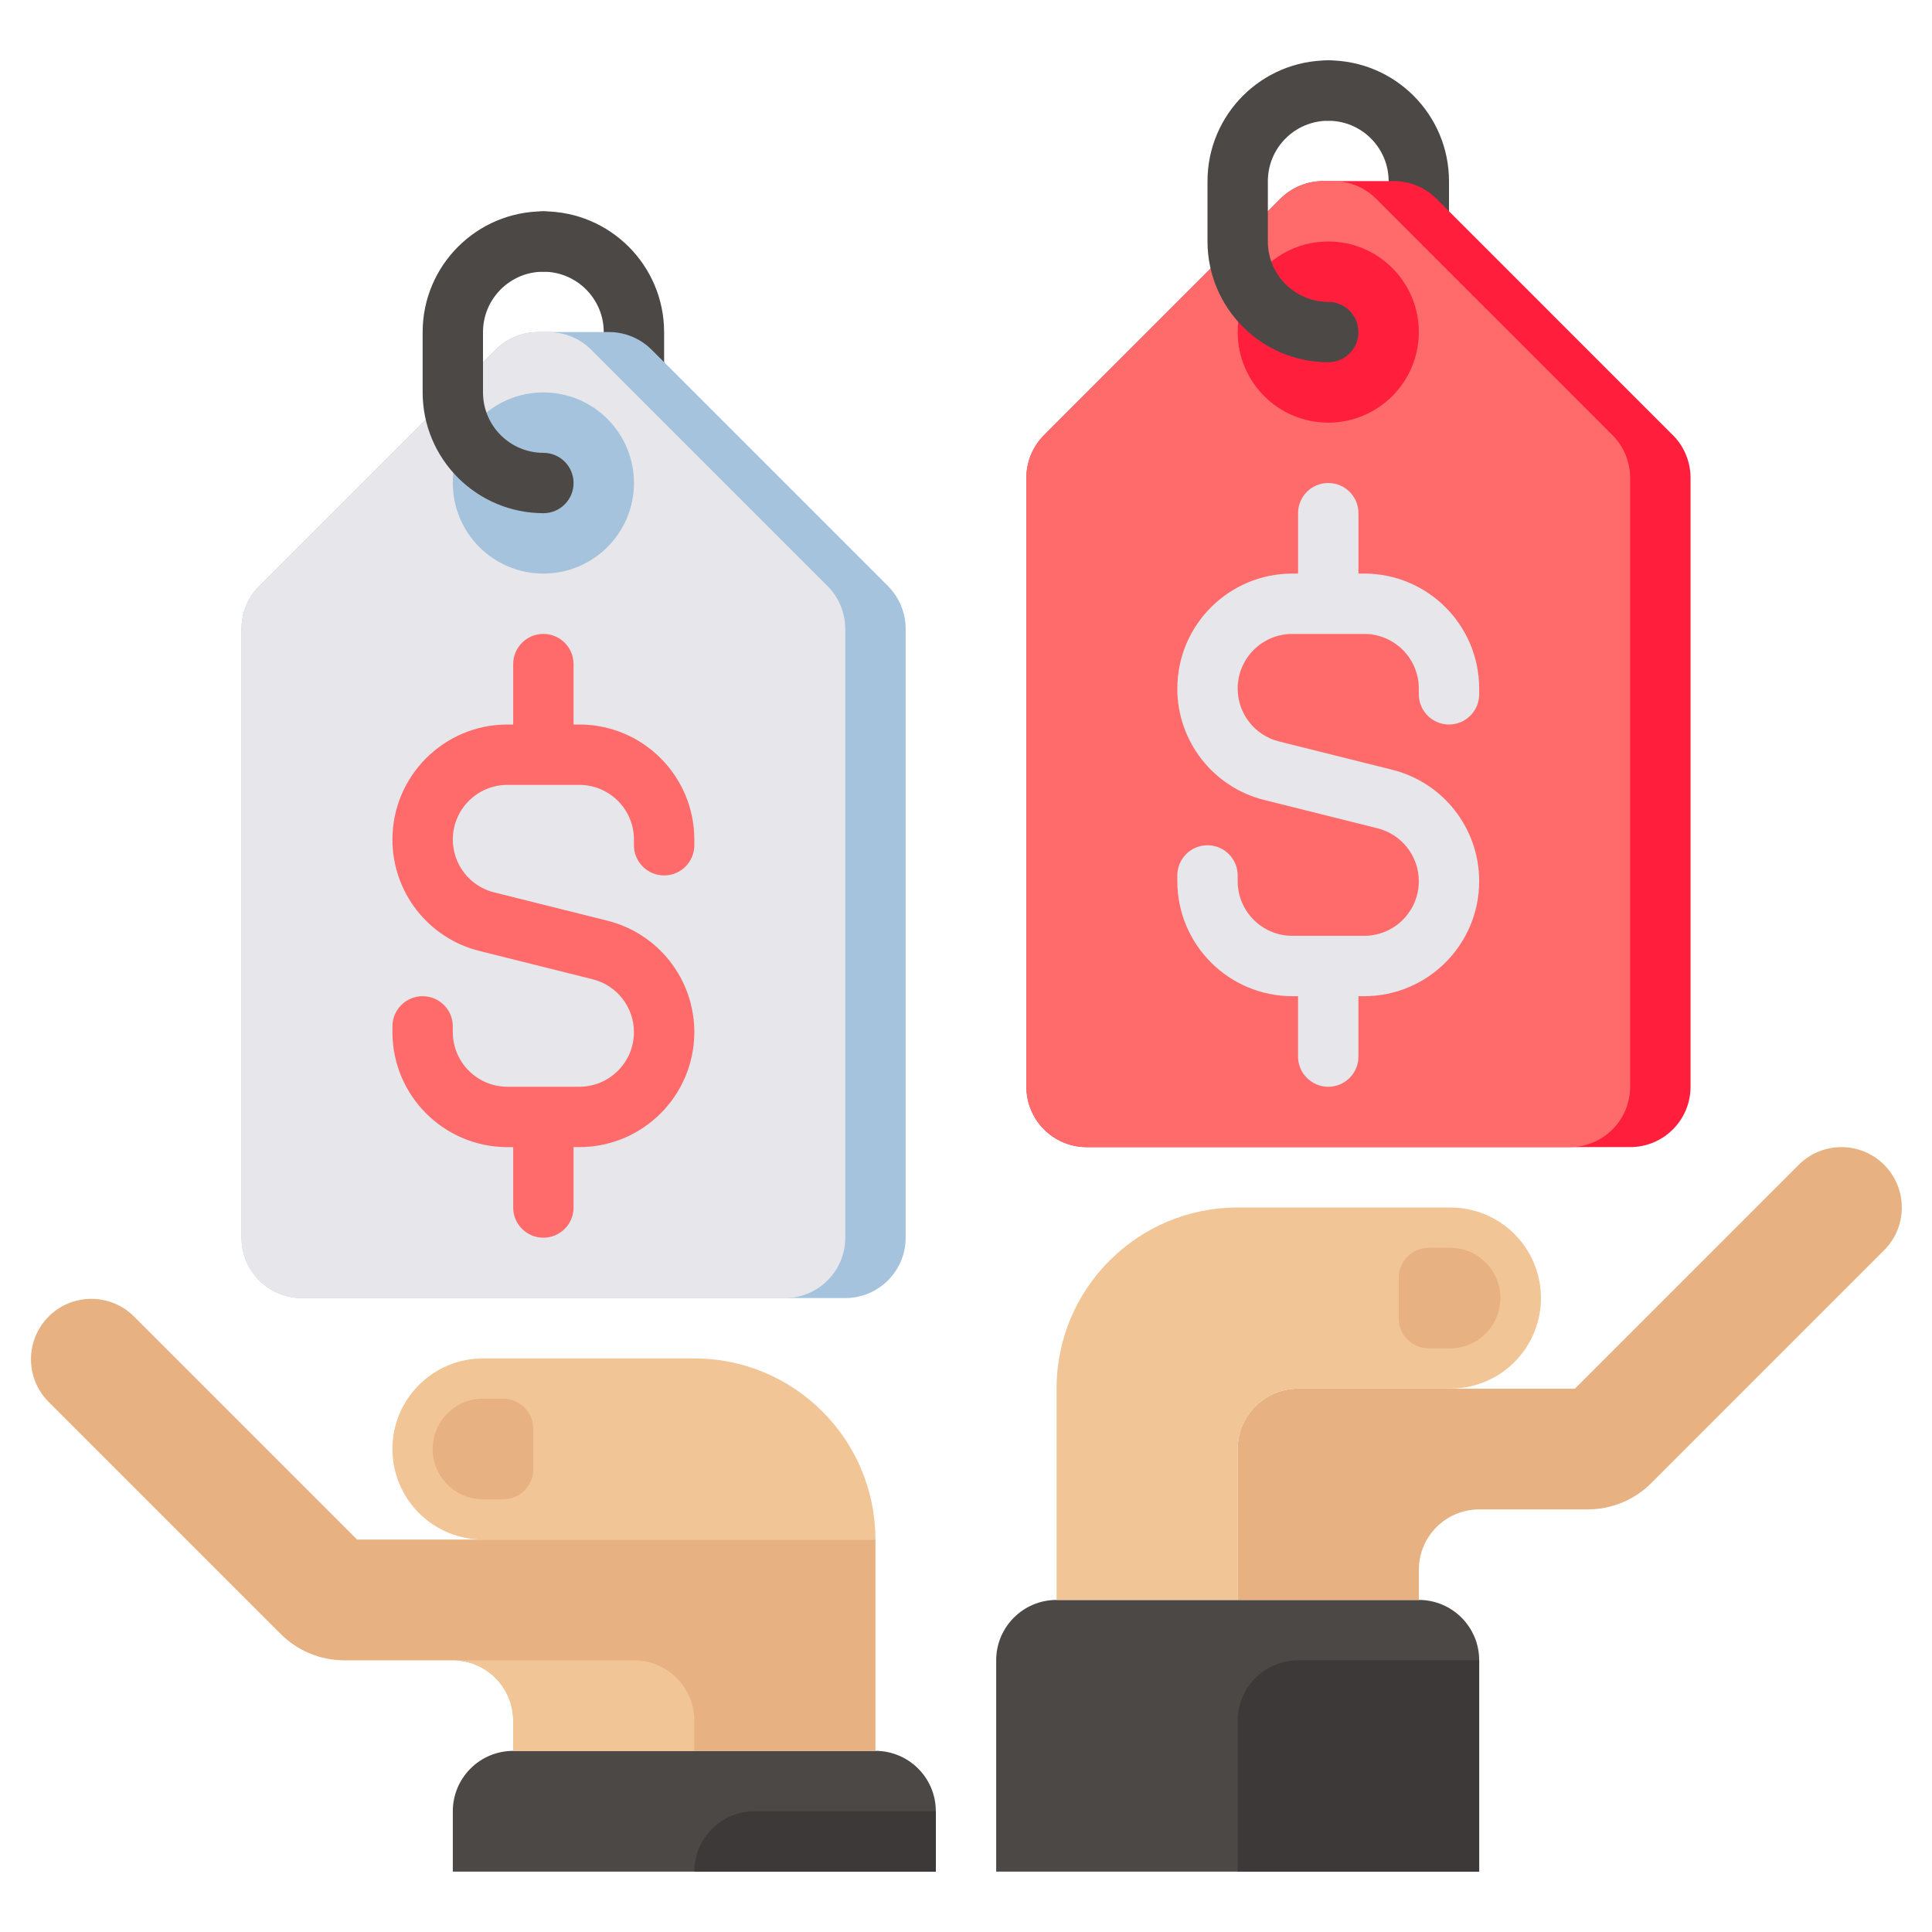
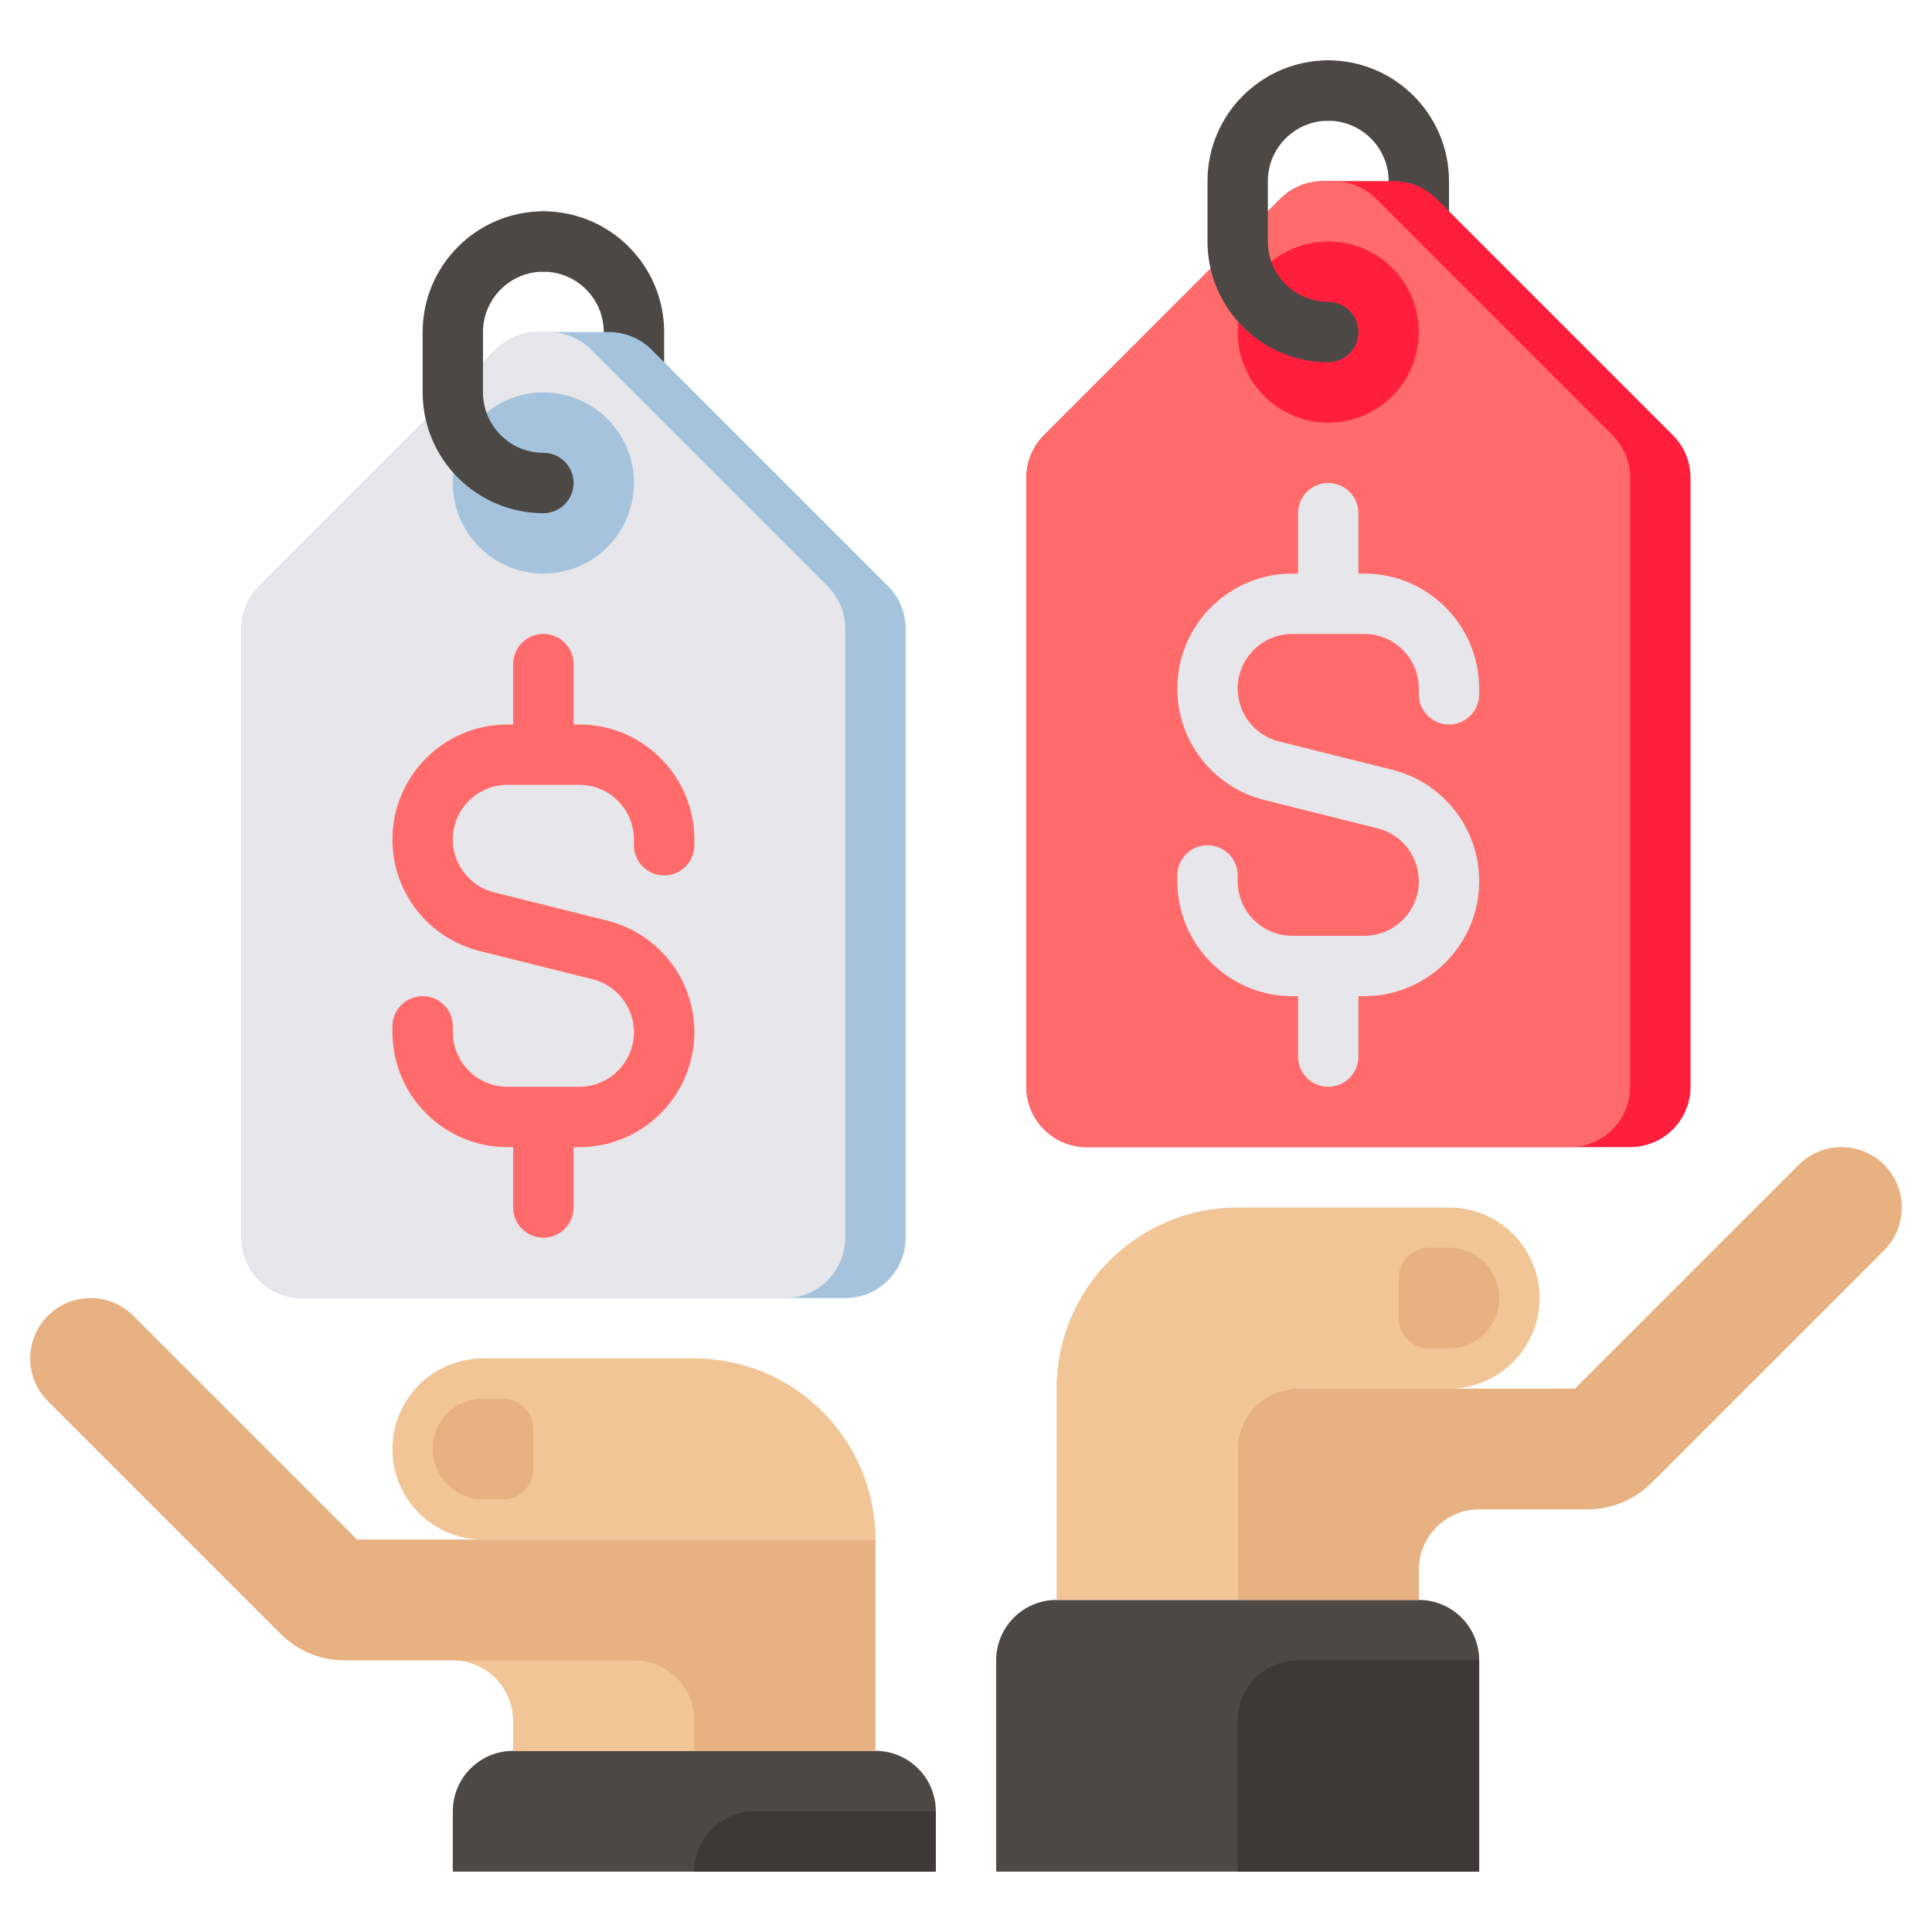
- <svg xmlns="http://www.w3.org/2000/svg" width="90" height="90" fill="none">
-   <path d="M25.313 23.906a1.406 1.406 0 010-2.812 2.816 2.816 0 002.812-2.813V15.47a2.816 2.816 0 00-2.813-2.813 1.406 1.406 0 010-2.812 5.631 5.631 0 015.625 5.625v2.812a5.631 5.631 0 01-5.625 5.625z" fill="#4C4846" />
-   <path d="M41.365 27.301L30.356 16.292a2.812 2.812 0 00-1.989-.824h-3.295c-.746 0-1.461.297-1.989.824L12.075 27.301a2.813 2.813 0 00-.824 1.989v28.366a2.813 2.813 0 002.813 2.813h25.312a2.813 2.813 0 002.813-2.813V29.29c0-.746-.297-1.461-.824-1.989z" fill="#A5C3DC" />
-   <path d="M11.25 29.29v28.367a2.812 2.812 0 002.813 2.813h22.5a2.812 2.812 0 002.812-2.813V29.291c0-.746-.296-1.462-.824-1.99L27.543 16.294a2.812 2.812 0 00-1.99-.823h-.482c-.745 0-1.46.296-1.989.823L12.075 27.302a2.813 2.813 0 00-.824 1.989z" fill="#E6E6EB" />
-   <path d="M25.313 26.719a4.219 4.219 0 100-8.438 4.219 4.219 0 000 8.438z" fill="#A5C3DC" />
-   <path d="M30.938 40.781c.776 0 1.406-.63 1.406-1.406v-.27a5.36 5.36 0 00-5.355-5.355h-.27v-2.813a1.406 1.406 0 00-2.813 0v2.813h-.27a5.36 5.36 0 00-5.355 5.355 5.347 5.347 0 004.056 5.195l5.269 1.317a2.539 2.539 0 011.925 2.466 2.545 2.545 0 01-2.542 2.542h-3.353a2.545 2.545 0 01-2.542-2.542v-.27a1.406 1.406 0 00-2.813 0v.27a5.36 5.36 0 005.355 5.355h.27v2.812a1.406 1.406 0 002.813 0v-2.813h.27a5.36 5.36 0 005.355-5.354 5.347 5.347 0 00-4.056-5.195l-5.269-1.317a2.539 2.539 0 01-1.925-2.466 2.545 2.545 0 012.542-2.542h3.353a2.545 2.545 0 012.542 2.542v.27c0 .777.63 1.406 1.407 1.406z" fill="#FF6B6B" />
-   <path d="M66.094 74.531H49.219a2.813 2.813 0 00-2.813 2.813v9.844h22.5v-9.844a2.812 2.812 0 00-2.812-2.813z" fill="#4C4846" />
-   <path d="M68.906 77.344H60.47a2.812 2.812 0 00-2.813 2.812v7.031h11.25v-9.843z" fill="#3D3938" />
-   <path d="M67.5 56.25h-9.844a8.437 8.437 0 00-8.437 8.438v9.843h8.437V67.5a2.812 2.812 0 012.813-2.813H67.5a4.219 4.219 0 100-8.437z" fill="#F1C596" />
-   <path d="M87.77 54.261a2.812 2.812 0 00-3.977 0L73.365 64.689H60.47a2.813 2.813 0 00-2.813 2.812v7.031h8.438v-1.406a2.813 2.813 0 012.812-2.812h5.043a4.19 4.19 0 002.983-1.236L87.77 58.239a2.812 2.812 0 000-3.977z" fill="#E8B181" />
-   <path d="M67.5 62.812h-.937c-.777 0-1.407-.63-1.407-1.406v-1.875c0-.776.63-1.406 1.407-1.406h.937a2.344 2.344 0 110 4.687z" fill="#E8B181" />
-   <path d="M40.781 81.563H23.906a2.812 2.812 0 00-2.812 2.812v2.813h22.5v-2.813a2.812 2.812 0 00-2.813-2.813z" fill="#4C4846" />
-   <path d="M43.594 84.375h-8.438a2.812 2.812 0 00-2.812 2.813h11.25v-2.813z" fill="#3D3938" />
-   <path d="M22.5 63.281h9.844a8.438 8.438 0 018.437 8.438H22.5a4.219 4.219 0 110-8.438z" fill="#F1C596" />
-   <path d="M22.5 69.844h.938c.776 0 1.406-.63 1.406-1.407v-1.875c0-.776-.63-1.406-1.407-1.406H22.5a2.344 2.344 0 000 4.688z" fill="#E8B181" />
-   <path d="M16.634 71.719L6.208 61.293A2.813 2.813 0 002.23 65.27l10.838 10.838a4.19 4.19 0 002.983 1.236h5.043a2.813 2.813 0 012.812 2.812v1.407h16.875v-9.844H16.634z" fill="#E8B181" />
-   <path d="M21.094 77.344a2.812 2.812 0 012.812 2.812v1.406h8.438v-1.406a2.812 2.812 0 00-2.813-2.812h-8.437z" fill="#F1C596" />
-   <path d="M25.313 23.906a5.631 5.631 0 01-5.625-5.625V15.47a5.631 5.631 0 015.625-5.625 1.406 1.406 0 010 2.812A2.816 2.816 0 0022.5 15.47v2.812a2.816 2.816 0 002.813 2.813 1.406 1.406 0 010 2.812zM61.875 16.875a1.406 1.406 0 010-2.813 2.816 2.816 0 002.813-2.812V8.437a2.816 2.816 0 00-2.813-2.812 1.406 1.406 0 010-2.813A5.631 5.631 0 0167.5 8.439v2.812a5.631 5.631 0 01-5.625 5.625z" fill="#4C4846" />
-   <path d="M77.927 20.27L66.918 9.26a2.812 2.812 0 00-1.988-.824h-3.295c-.746 0-1.462.297-1.99.824L48.638 20.27a2.813 2.813 0 00-.824 1.988v28.367a2.813 2.813 0 002.813 2.812h25.313a2.813 2.813 0 002.812-2.812V22.259c0-.746-.297-1.462-.824-1.99z" fill="#FF1F3D" />
-   <path d="M47.813 22.26v28.366a2.812 2.812 0 002.812 2.812h22.5a2.812 2.812 0 002.813-2.812V22.259c0-.745-.297-1.46-.824-1.988L64.105 9.26a2.812 2.812 0 00-1.989-.823h-.482c-.746 0-1.461.297-1.989.824L48.636 20.27a2.813 2.813 0 00-.824 1.988z" fill="#FF6B6B" />
-   <path d="M61.875 19.688a4.219 4.219 0 100-8.438 4.219 4.219 0 000 8.438z" fill="#FF1F3D" />
-   <path d="M67.5 33.75c.777 0 1.406-.63 1.406-1.406v-.27a5.36 5.36 0 00-5.354-5.355h-.27v-2.813a1.406 1.406 0 00-2.813 0v2.813h-.27a5.36 5.36 0 00-5.355 5.354 5.347 5.347 0 004.056 5.195l5.268 1.317a2.539 2.539 0 011.926 2.467 2.545 2.545 0 01-2.542 2.542h-3.354a2.545 2.545 0 01-2.542-2.542v-.27a1.406 1.406 0 00-2.812 0v.27a5.36 5.36 0 005.354 5.354h.27v2.813a1.406 1.406 0 002.813 0v-2.813h.27a5.36 5.36 0 005.355-5.354 5.347 5.347 0 00-4.056-5.195l-5.268-1.317a2.539 2.539 0 01-1.926-2.467 2.545 2.545 0 012.542-2.542h3.354a2.545 2.545 0 012.542 2.542v.27c0 .777.63 1.407 1.406 1.407z" fill="#E6E6EB" />
-   <path d="M61.875 16.875a5.631 5.631 0 01-5.625-5.625V8.437a5.631 5.631 0 015.625-5.624 1.406 1.406 0 010 2.812 2.816 2.816 0 00-2.813 2.813v2.812a2.816 2.816 0 002.813 2.813 1.406 1.406 0 010 2.812z" fill="#4C4846" />
+ <svg xmlns="http://www.w3.org/2000/svg" width="90" height="90" viewBox="0 0 90 90" fill="none">
+   <path d="M25.312 23.906C24.536 23.906 23.906 23.277 23.906 22.5C23.906 21.723 24.536 21.094 25.312 21.094C26.863 21.094 28.125 19.832 28.125 18.281V15.469C28.125 13.918 26.863 12.656 25.312 12.656C24.536 12.656 23.906 12.027 23.906 11.25C23.906 10.473 24.536 9.844 25.312 9.844C28.414 9.844 30.938 12.367 30.938 15.469V18.281C30.938 21.383 28.414 23.906 25.312 23.906Z" fill="#4C4846" />
+   <path d="M41.365 27.301L30.356 16.292C29.829 15.765 29.113 15.469 28.367 15.469H25.072C24.326 15.469 23.611 15.765 23.083 16.292L12.075 27.301C11.547 27.829 11.251 28.544 11.251 29.29V57.656C11.251 59.21 12.51 60.469 14.063 60.469H39.376C40.929 60.469 42.188 59.21 42.188 57.656V29.29C42.188 28.544 41.892 27.829 41.365 27.301Z" fill="#A5C3DC" />
+   <path d="M11.25 29.291V57.657C11.25 59.21 12.509 60.469 14.062 60.469H36.562C38.116 60.469 39.375 59.21 39.375 57.657V29.291C39.375 28.545 39.079 27.829 38.551 27.302L27.543 16.293C27.015 15.766 26.3 15.47 25.554 15.47H25.071C24.326 15.47 23.61 15.766 23.082 16.293L12.074 27.302C11.546 27.829 11.25 28.545 11.25 29.291Z" fill="#E6E6EB" />
+   <path d="M25.312 26.719C27.642 26.719 29.531 24.83 29.531 22.5C29.531 20.17 27.642 18.281 25.312 18.281C22.983 18.281 21.094 20.17 21.094 22.5C21.094 24.83 22.983 26.719 25.312 26.719Z" fill="#A5C3DC" />
+   <path d="M30.938 40.781C31.714 40.781 32.344 40.152 32.344 39.375V39.105C32.344 36.152 29.942 33.75 26.989 33.75H26.719V30.938C26.719 30.161 26.089 29.531 25.312 29.531C24.536 29.531 23.906 30.161 23.906 30.938V33.75H23.636C20.683 33.75 18.281 36.152 18.281 39.105C18.281 41.566 19.949 43.702 22.337 44.3L27.606 45.617C28.739 45.9 29.531 46.914 29.531 48.083C29.531 49.485 28.391 50.625 26.989 50.625H23.636C22.234 50.625 21.094 49.485 21.094 48.083V47.812C21.094 47.036 20.464 46.406 19.688 46.406C18.911 46.406 18.281 47.036 18.281 47.812V48.083C18.281 51.035 20.683 53.438 23.636 53.438H23.906V56.25C23.906 57.027 24.536 57.656 25.312 57.656C26.089 57.656 26.719 57.027 26.719 56.25V53.438H26.989C29.942 53.438 32.344 51.035 32.344 48.083C32.344 45.621 30.676 43.485 28.288 42.888L23.019 41.571C21.886 41.288 21.094 40.273 21.094 39.105C21.094 37.703 22.234 36.562 23.636 36.562H26.989C28.391 36.562 29.531 37.703 29.531 39.105V39.375C29.531 40.152 30.161 40.781 30.938 40.781Z" fill="#FF6B6B" />
+   <path d="M66.094 74.531H49.219C47.665 74.531 46.406 75.79 46.406 77.344V87.188H68.906V77.344C68.906 75.79 67.647 74.531 66.094 74.531Z" fill="#4C4846" />
+   <path d="M68.906 77.344H60.469C58.915 77.344 57.656 78.603 57.656 80.156V87.188H68.906V77.344Z" fill="#3D3938" />
+   <path d="M67.5 56.25H57.656C52.996 56.25 49.219 60.028 49.219 64.688V74.531H57.656V67.5C57.656 65.947 58.915 64.688 60.469 64.688H67.5C69.83 64.688 71.719 62.799 71.719 60.469C71.719 58.139 69.83 56.25 67.5 56.25Z" fill="#F1C596" />
+   <path d="M87.77 54.261C86.672 53.163 84.891 53.163 83.793 54.261L73.366 64.688H60.469C58.916 64.688 57.656 65.947 57.656 67.5V74.531H66.094V73.125C66.094 71.572 67.353 70.313 68.906 70.313H73.949C75.076 70.313 76.135 69.874 76.932 69.077L87.77 58.239C88.868 57.14 88.868 55.36 87.77 54.261Z" fill="#E8B181" />
+   <path d="M67.5 62.812H66.563C65.786 62.812 65.156 62.183 65.156 61.406V59.531C65.156 58.755 65.786 58.125 66.563 58.125H67.5C68.794 58.125 69.844 59.174 69.844 60.469C69.844 61.763 68.794 62.812 67.5 62.812Z" fill="#E8B181" />
+   <path d="M40.781 81.562H23.906C22.353 81.562 21.094 82.822 21.094 84.375V87.188H43.594V84.375C43.594 82.822 42.335 81.562 40.781 81.562Z" fill="#4C4846" />
+   <path d="M43.594 84.375H35.156C33.603 84.375 32.344 85.634 32.344 87.188H43.594V84.375Z" fill="#3D3938" />
+   <path d="M22.5 63.281H32.344C37.004 63.281 40.781 67.059 40.781 71.719H22.5C20.17 71.719 18.281 69.83 18.281 67.5C18.281 65.17 20.17 63.281 22.5 63.281Z" fill="#F1C596" />
+   <path d="M22.5 69.844H23.438C24.214 69.844 24.844 69.214 24.844 68.437V66.562C24.844 65.786 24.214 65.156 23.438 65.156H22.5C21.206 65.156 20.156 66.206 20.156 67.5C20.156 68.794 21.206 69.844 22.5 69.844Z" fill="#E8B181" />
+   <path d="M16.634 71.719L6.208 61.293C5.109 60.194 3.328 60.194 2.23 61.293C1.132 62.391 1.132 64.172 2.23 65.27L13.068 76.108C13.865 76.905 14.925 77.344 16.051 77.344H21.094C22.647 77.344 23.906 78.603 23.906 80.156V81.563H40.781V71.719H16.634Z" fill="#E8B181" />
+   <path d="M21.094 77.344C22.647 77.344 23.906 78.603 23.906 80.156V81.562H32.344V80.156C32.344 78.603 31.085 77.344 29.531 77.344H21.094Z" fill="#F1C596" />
+   <path d="M25.312 23.906C22.211 23.906 19.688 21.383 19.688 18.281V15.469C19.688 12.367 22.211 9.844 25.312 9.844C26.089 9.844 26.719 10.473 26.719 11.25C26.719 12.027 26.089 12.656 25.312 12.656C23.762 12.656 22.5 13.918 22.5 15.469V18.281C22.5 19.832 23.762 21.094 25.312 21.094C26.089 21.094 26.719 21.723 26.719 22.5C26.719 23.277 26.089 23.906 25.312 23.906Z" fill="#4C4846" />
+   <path d="M61.875 16.875C61.098 16.875 60.469 16.245 60.469 15.469C60.469 14.692 61.098 14.062 61.875 14.062C63.426 14.062 64.688 12.801 64.688 11.25V8.438C64.688 6.887 63.426 5.625 61.875 5.625C61.098 5.625 60.469 4.995 60.469 4.219C60.469 3.442 61.098 2.812 61.875 2.812C64.977 2.812 67.5 5.336 67.5 8.438V11.25C67.5 14.352 64.977 16.875 61.875 16.875Z" fill="#4C4846" />
+   <path d="M77.927 20.27L66.918 9.261C66.391 8.734 65.676 8.437 64.93 8.437H61.635C60.889 8.437 60.173 8.734 59.646 9.261L48.637 20.27C48.11 20.797 47.813 21.513 47.813 22.258V50.625C47.813 52.178 49.073 53.437 50.626 53.437H75.939C77.492 53.437 78.751 52.178 78.751 50.625V22.259C78.751 21.513 78.454 20.797 77.927 20.27Z" fill="#FF1F3D" />
+   <path d="M47.812 22.259V50.626C47.812 52.179 49.072 53.438 50.625 53.438H73.125C74.678 53.438 75.938 52.179 75.938 50.626V22.259C75.938 21.514 75.641 20.798 75.114 20.271L64.105 9.262C63.578 8.734 62.862 8.438 62.116 8.438H61.634C60.888 8.438 60.173 8.735 59.645 9.262L48.636 20.271C48.109 20.798 47.812 21.514 47.812 22.259Z" fill="#FF6B6B" />
+   <path d="M61.875 19.688C64.205 19.688 66.094 17.799 66.094 15.469C66.094 13.139 64.205 11.25 61.875 11.25C59.545 11.25 57.656 13.139 57.656 15.469C57.656 17.799 59.545 19.688 61.875 19.688Z" fill="#FF1F3D" />
+   <path d="M67.5 33.75C68.277 33.75 68.906 33.12 68.906 32.344V32.073C68.906 29.121 66.504 26.719 63.552 26.719H63.281V23.906C63.281 23.13 62.652 22.5 61.875 22.5C61.098 22.5 60.469 23.13 60.469 23.906V26.719H60.198C57.246 26.719 54.844 29.121 54.844 32.073C54.844 34.535 56.512 36.671 58.9 37.268L64.168 38.585C65.302 38.869 66.094 39.883 66.094 41.052C66.094 42.453 64.954 43.594 63.552 43.594H60.198C58.797 43.594 57.656 42.453 57.656 41.052V40.781C57.656 40.005 57.027 39.375 56.25 39.375C55.473 39.375 54.844 40.005 54.844 40.781V41.052C54.844 44.004 57.246 46.406 60.198 46.406H60.469V49.219C60.469 49.995 61.098 50.625 61.875 50.625C62.652 50.625 63.281 49.995 63.281 49.219V46.406H63.552C66.504 46.406 68.906 44.004 68.906 41.052C68.906 38.59 67.238 36.454 64.85 35.857L59.582 34.54C58.448 34.256 57.656 33.242 57.656 32.073C57.656 30.672 58.797 29.531 60.198 29.531H63.552C64.954 29.531 66.094 30.672 66.094 32.073V32.344C66.094 33.12 66.723 33.75 67.5 33.75Z" fill="#E6E6EB" />
+   <path d="M61.875 16.875C58.773 16.875 56.25 14.352 56.25 11.25V8.438C56.25 5.336 58.773 2.812 61.875 2.812C62.652 2.812 63.281 3.442 63.281 4.219C63.281 4.995 62.652 5.625 61.875 5.625C60.324 5.625 59.062 6.887 59.062 8.438V11.25C59.062 12.801 60.324 14.062 61.875 14.062C62.652 14.062 63.281 14.692 63.281 15.469C63.281 16.245 62.652 16.875 61.875 16.875Z" fill="#4C4846" />
</svg>
